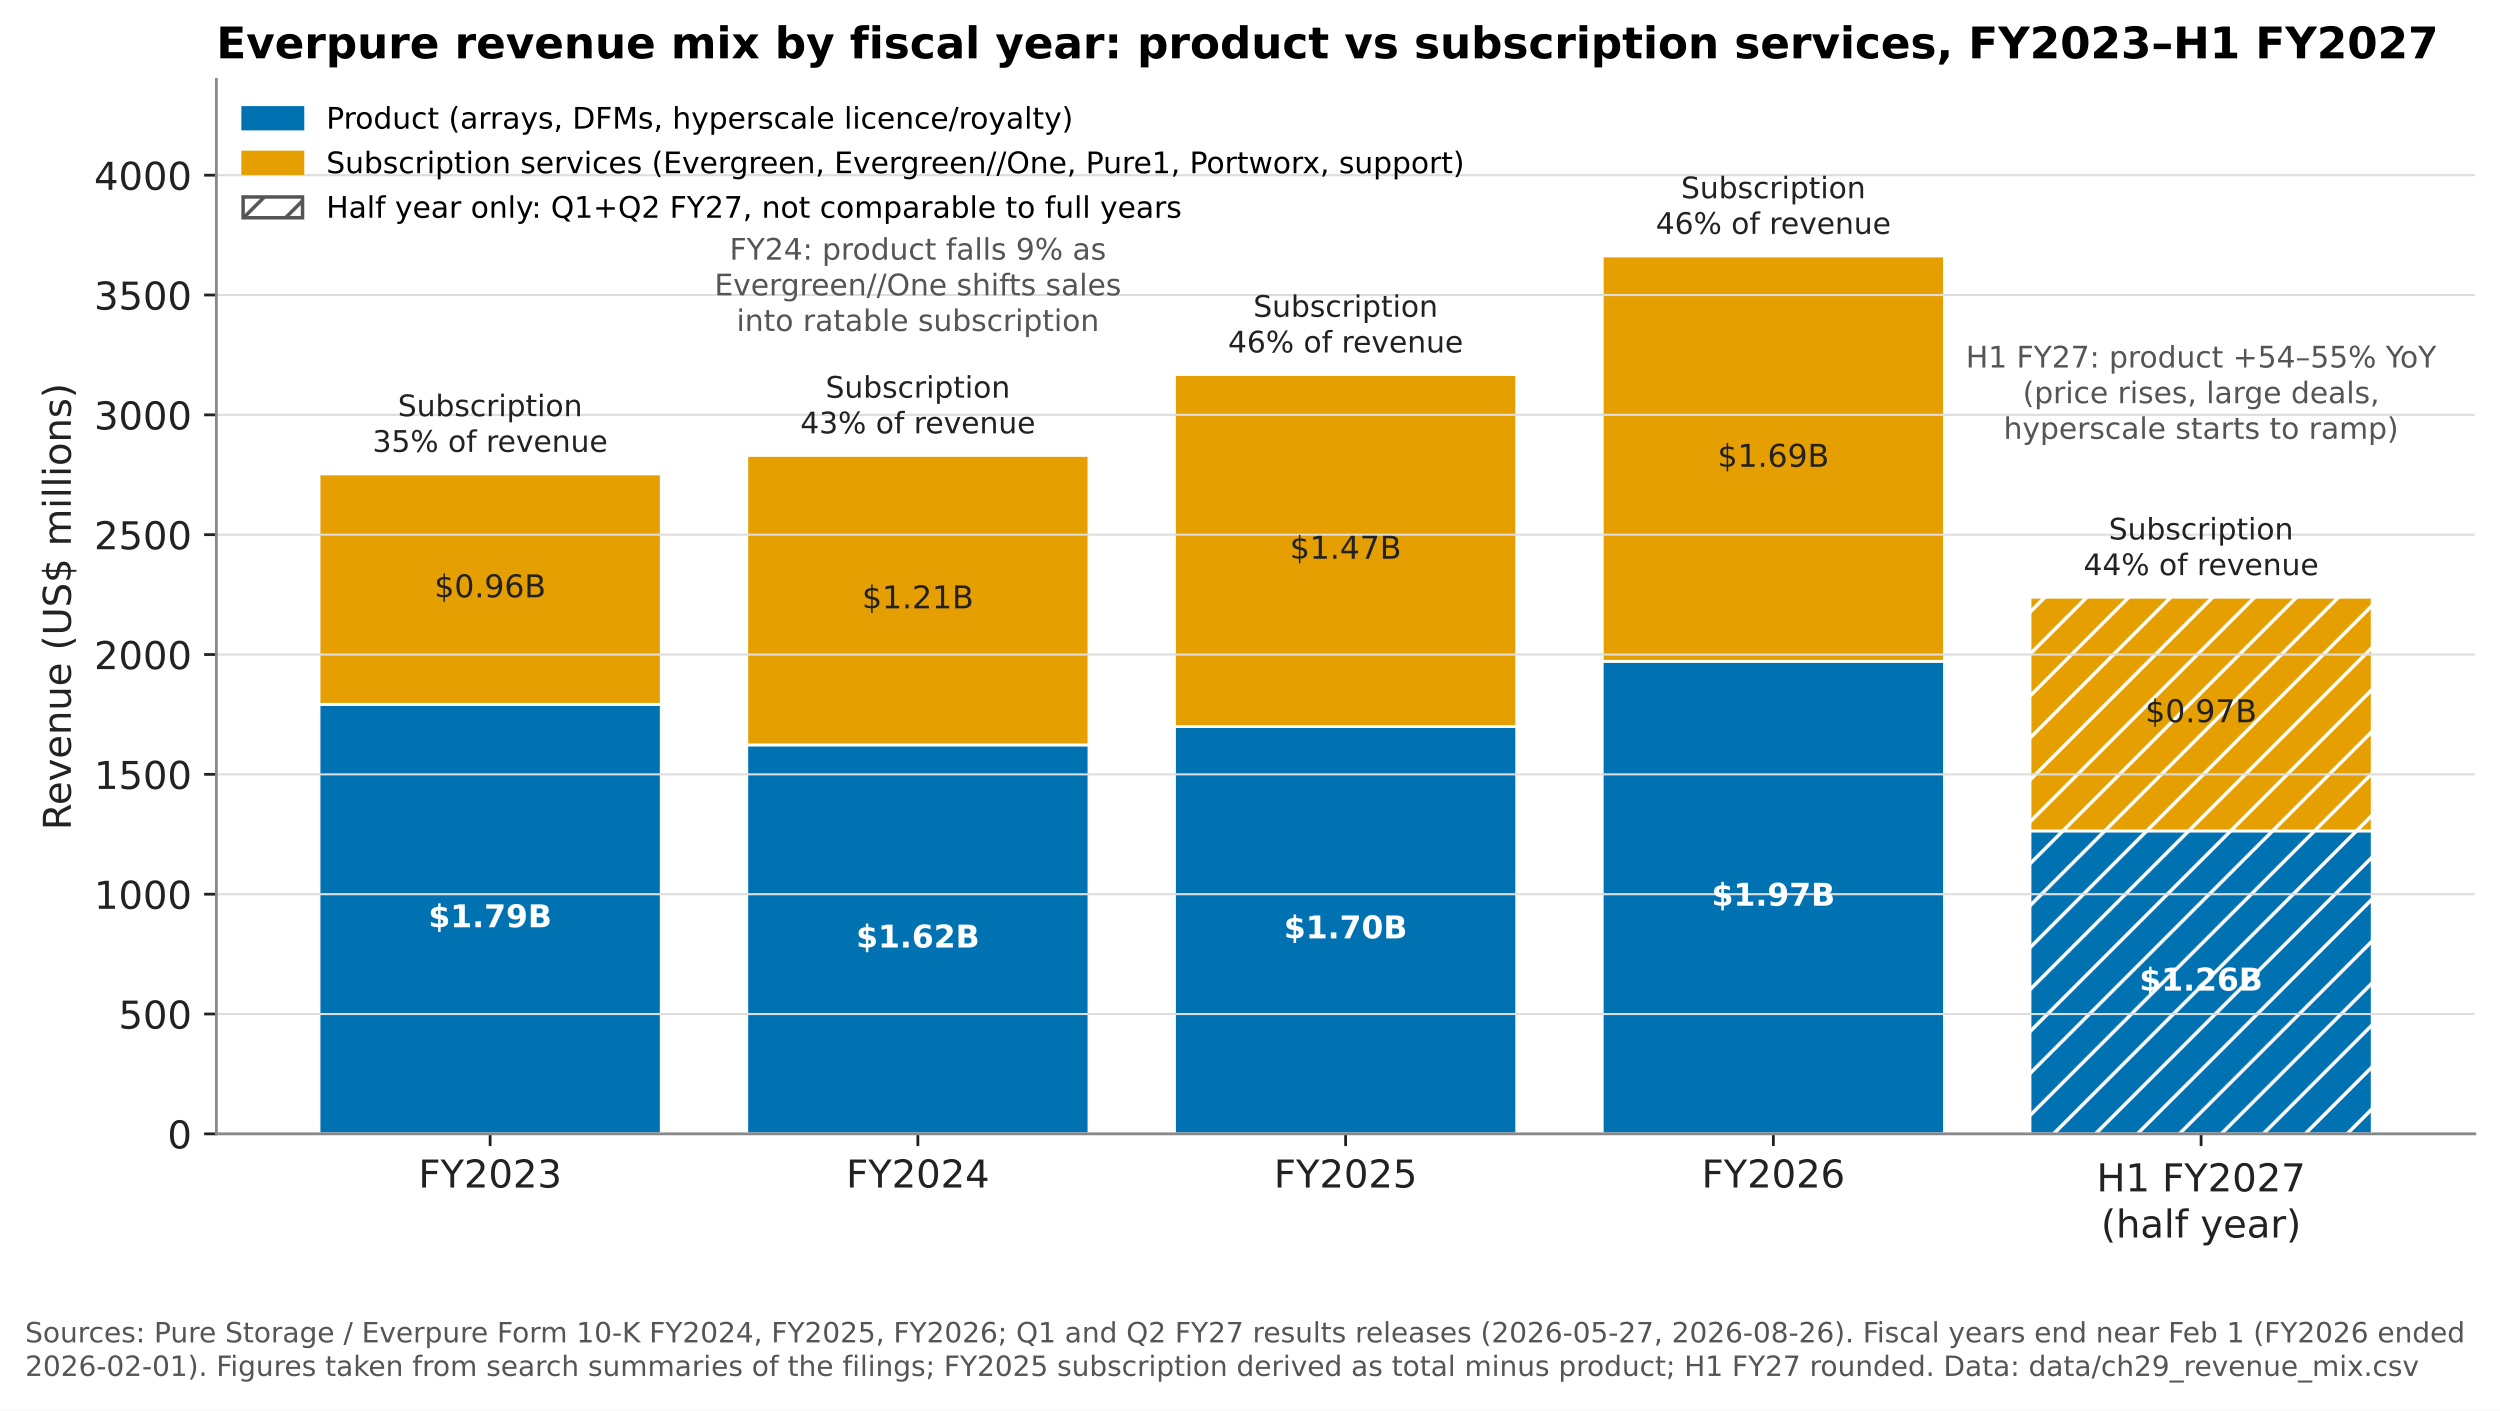
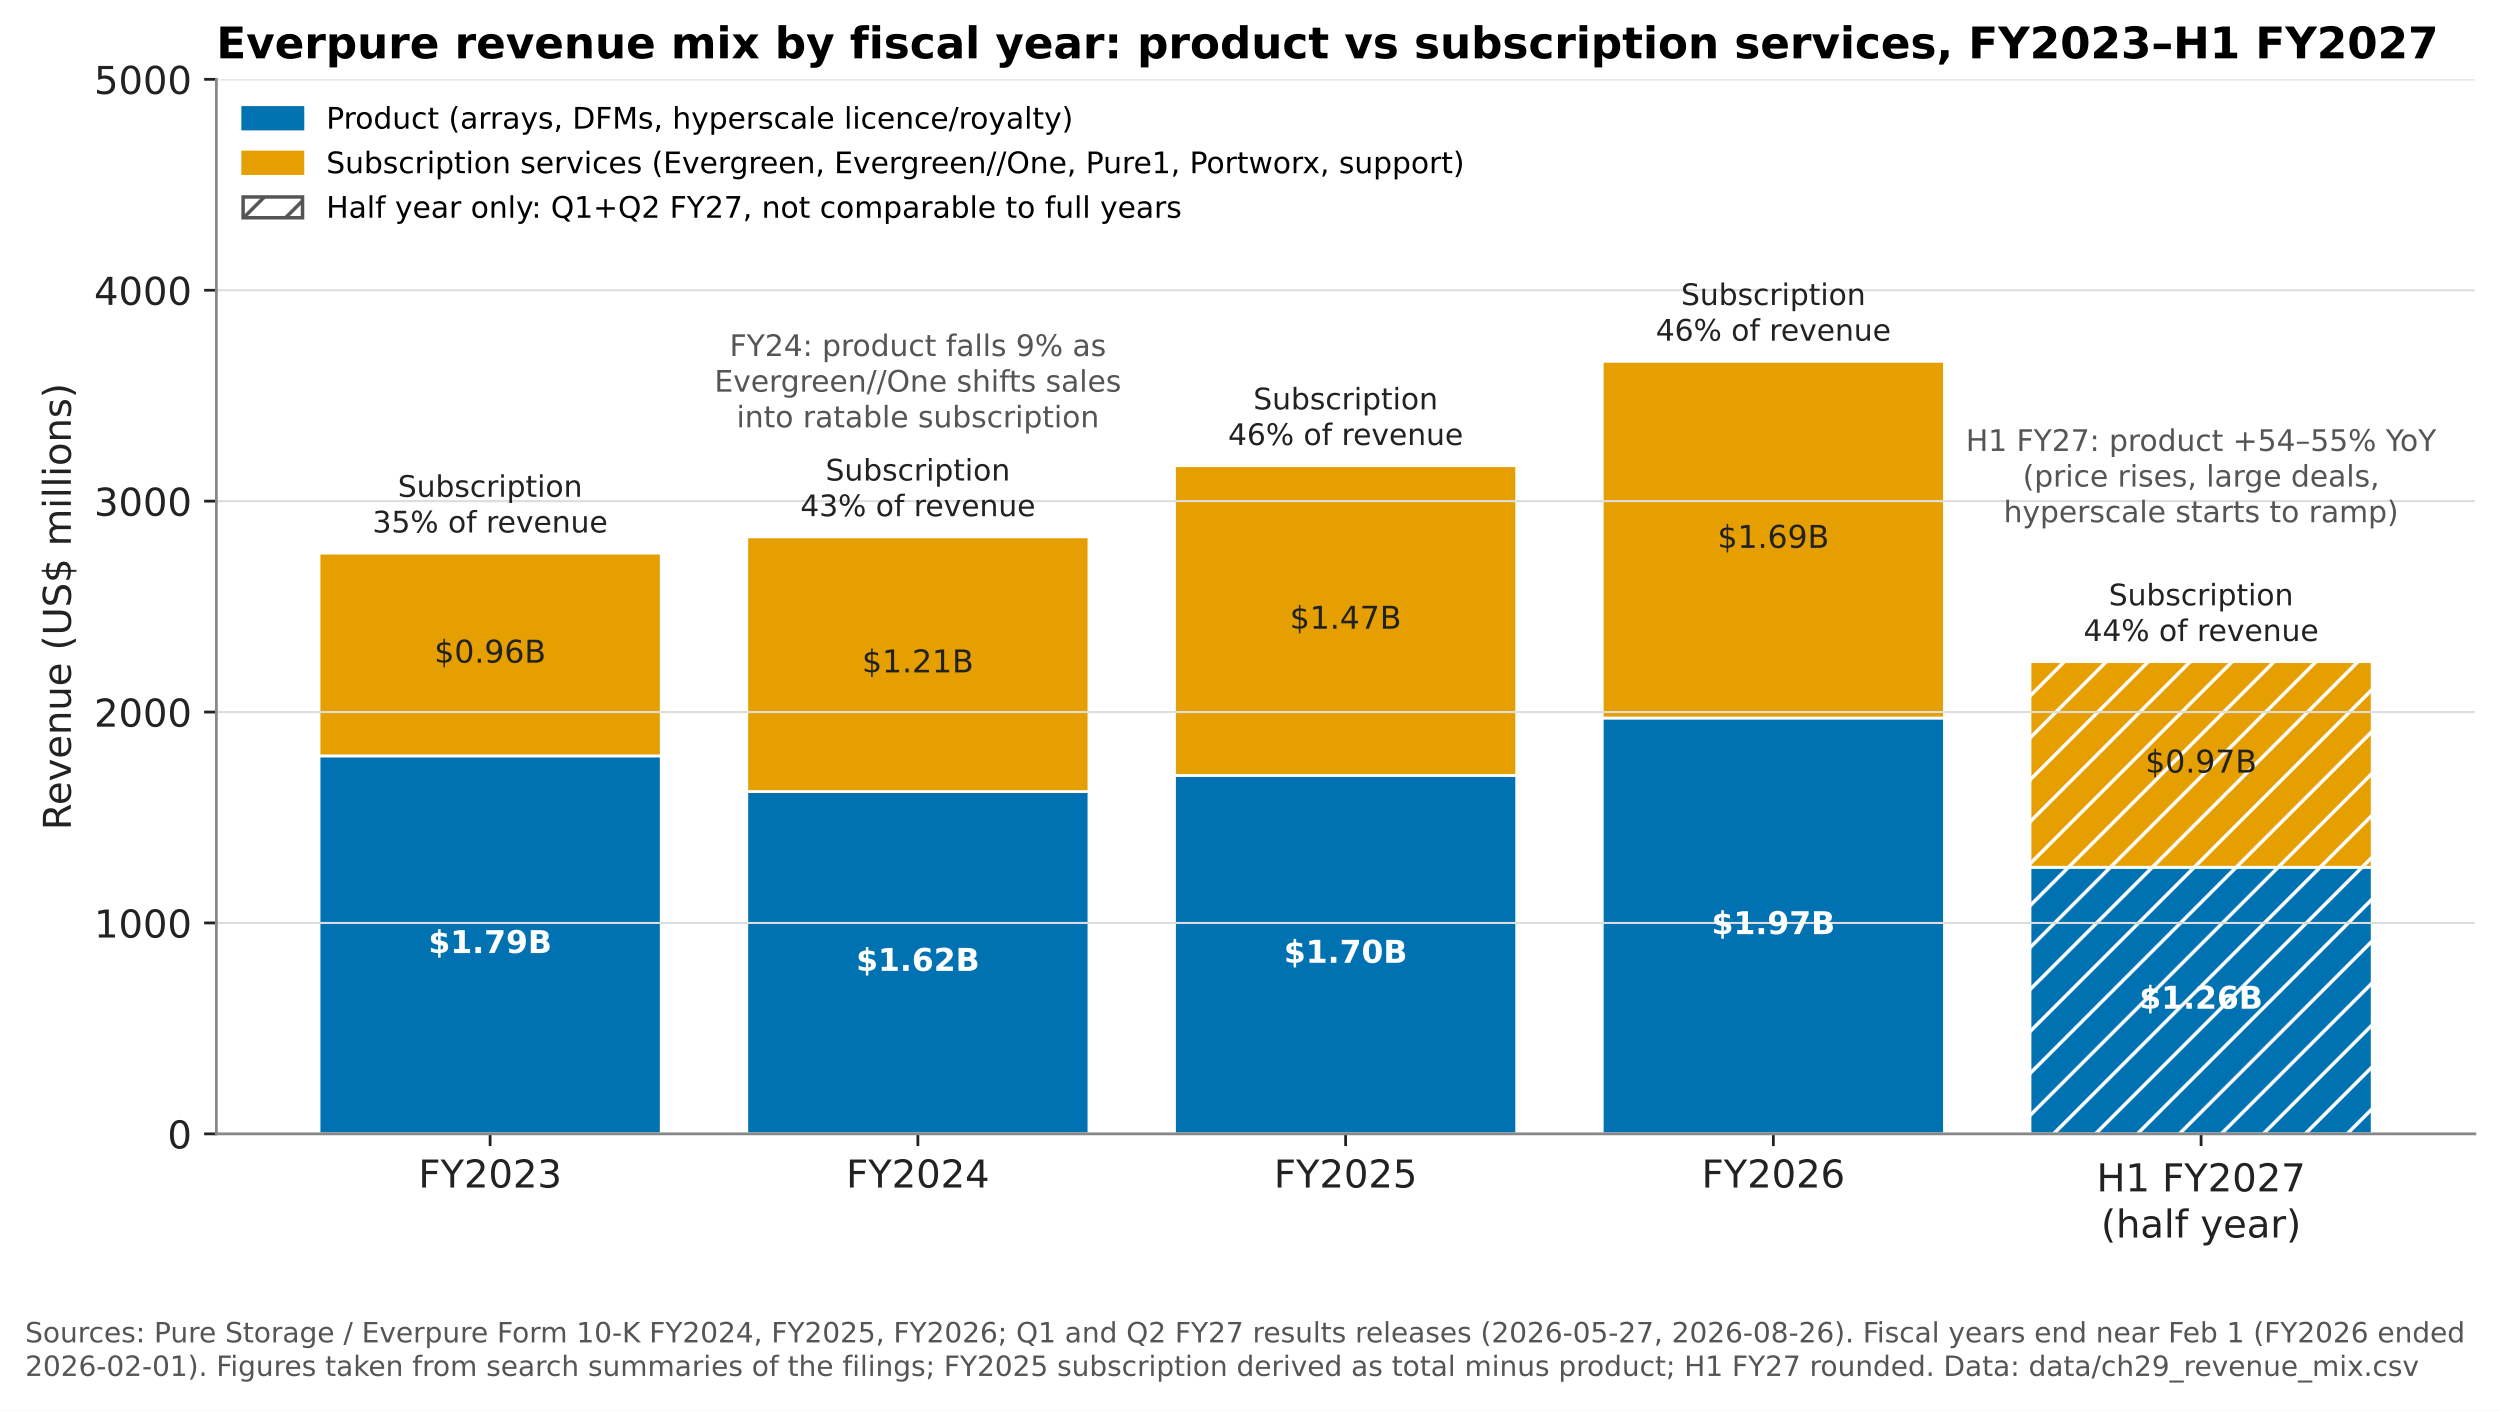
<svg xmlns="http://www.w3.org/2000/svg" xmlns:xlink="http://www.w3.org/1999/xlink" width="715.32pt" height="403.613pt" viewBox="0 0 715.32 403.613" version="1.1">
  <defs>
    <style type="text/css">*{stroke-linejoin: round; stroke-linecap: butt}</style>
  </defs>
  <g id="figure_1">
    <g id="patch_1">
      <path d="M 0 403.613  L 715.32 403.613  L 715.32 0  L 0 0  z " style="fill: #ffffff" />
    </g>
    <g id="axes_1">
      <g id="patch_2">
        <path d="M 61.911 324.428  L 708.12 324.428  L 708.12 22.698  L 61.911 22.698  z " style="fill: #ffffff" />
      </g>
      <g id="patch_3">
-         <path d="M 91.284 324.428  L 189.195 324.428  L 189.195 201.528  L 91.284 201.528  z " clip-path="url(#p9ef9144d2a)" style="fill: #0072b2; stroke: #ffffff; stroke-width: 0.8; stroke-linejoin: miter" />
+         <path d="M 91.284 324.428  L 189.195 324.428  L 189.195 216.276  L 91.284 216.276  z " clip-path="url(#p3720a988ca)" style="fill: #0072b2; stroke: #ffffff; stroke-width: 0.8; stroke-linejoin: miter" />
      </g>
      <g id="patch_4">
-         <path d="M 91.284 201.528  L 189.195 201.528  L 189.195 135.607  L 91.284 135.607  z " clip-path="url(#p9ef9144d2a)" style="fill: #e69f00; stroke: #ffffff; stroke-width: 0.8; stroke-linejoin: miter" />
+         <path d="M 91.284 216.276  L 189.195 216.276  L 189.195 158.265  L 91.284 158.265  z " clip-path="url(#p3720a988ca)" style="fill: #e69f00; stroke: #ffffff; stroke-width: 0.8; stroke-linejoin: miter" />
      </g>
      <g id="patch_5">
-         <path d="M 213.672 324.428  L 311.583 324.428  L 311.583 213.138  L 213.672 213.138  z " clip-path="url(#p9ef9144d2a)" style="fill: #0072b2; stroke: #ffffff; stroke-width: 0.8; stroke-linejoin: miter" />
+         <path d="M 213.672 324.428  L 311.583 324.428  L 311.583 226.493  L 213.672 226.493  z " clip-path="url(#p3720a988ca)" style="fill: #0072b2; stroke: #ffffff; stroke-width: 0.8; stroke-linejoin: miter" />
      </g>
      <g id="patch_6">
-         <path d="M 213.672 213.138  L 311.583 213.138  L 311.583 130.313  L 213.672 130.313  z " clip-path="url(#p9ef9144d2a)" style="fill: #e69f00; stroke: #ffffff; stroke-width: 0.8; stroke-linejoin: miter" />
+         <path d="M 213.672 226.493  L 311.583 226.493  L 311.583 153.607  L 213.672 153.607  z " clip-path="url(#p3720a988ca)" style="fill: #e69f00; stroke: #ffffff; stroke-width: 0.8; stroke-linejoin: miter" />
      </g>
      <g id="patch_7">
-         <path d="M 336.06 324.428  L 433.971 324.428  L 433.971 207.885  L 336.06 207.885  z " clip-path="url(#p9ef9144d2a)" style="fill: #0072b2; stroke: #ffffff; stroke-width: 0.8; stroke-linejoin: miter" />
+         <path d="M 336.06 324.428  L 433.971 324.428  L 433.971 221.87  L 336.06 221.87  z " clip-path="url(#p3720a988ca)" style="fill: #0072b2; stroke: #ffffff; stroke-width: 0.8; stroke-linejoin: miter" />
      </g>
      <g id="patch_8">
-         <path d="M 336.06 207.885  L 433.971 207.885  L 433.971 107.169  L 336.06 107.169  z " clip-path="url(#p9ef9144d2a)" style="fill: #e69f00; stroke: #ffffff; stroke-width: 0.8; stroke-linejoin: miter" />
+         <path d="M 336.06 221.87  L 433.971 221.87  L 433.971 133.24  L 336.06 133.24  z " clip-path="url(#p3720a988ca)" style="fill: #e69f00; stroke: #ffffff; stroke-width: 0.8; stroke-linejoin: miter" />
      </g>
      <g id="patch_9">
-         <path d="M 458.448 324.428  L 556.359 324.428  L 556.359 189.219  L 458.448 189.219  z " clip-path="url(#p9ef9144d2a)" style="fill: #0072b2; stroke: #ffffff; stroke-width: 0.8; stroke-linejoin: miter" />
+         <path d="M 458.448 324.428  L 556.359 324.428  L 556.359 205.444  L 458.448 205.444  z " clip-path="url(#p3720a988ca)" style="fill: #0072b2; stroke: #ffffff; stroke-width: 0.8; stroke-linejoin: miter" />
      </g>
      <g id="patch_10">
-         <path d="M 458.448 189.219  L 556.359 189.219  L 556.359 73.245  L 458.448 73.245  z " clip-path="url(#p9ef9144d2a)" style="fill: #e69f00; stroke: #ffffff; stroke-width: 0.8; stroke-linejoin: miter" />
+         <path d="M 458.448 205.444  L 556.359 205.444  L 556.359 103.387  L 458.448 103.387  z " clip-path="url(#p3720a988ca)" style="fill: #e69f00; stroke: #ffffff; stroke-width: 0.8; stroke-linejoin: miter" />
      </g>
      <g id="patch_11">
-         <path d="M 580.836 324.428  L 678.747 324.428  L 678.747 237.749  L 580.836 237.749  z " clip-path="url(#p9ef9144d2a)" style="fill: url(#h63614dca7b); stroke: #ffffff; stroke-width: 0.8; stroke-linejoin: miter" />
+         <path d="M 580.836 324.428  L 678.747 324.428  L 678.747 248.151  L 580.836 248.151  z " clip-path="url(#p3720a988ca)" style="fill: url(#hd218ef1675); stroke: #ffffff; stroke-width: 0.8; stroke-linejoin: miter" />
      </g>
      <g id="patch_12">
-         <path d="M 580.836 237.749  L 678.747 237.749  L 678.747 170.889  L 580.836 170.889  z " clip-path="url(#p9ef9144d2a)" style="fill: url(#he35d1c8311); stroke: #ffffff; stroke-width: 0.8; stroke-linejoin: miter" />
+         <path d="M 580.836 248.151  L 678.747 248.151  L 678.747 189.313  L 580.836 189.313  z " clip-path="url(#p3720a988ca)" style="fill: url(#hafd439b734); stroke: #ffffff; stroke-width: 0.8; stroke-linejoin: miter" />
      </g>
      <g id="matplotlib.axis_1">
        <g id="xtick_1">
          <g id="line2d_1">
            <defs>
-               <path id="m824f762ca3" d="M 0 0  L 0 3.5  " style="stroke: #222222; stroke-width: 0.8" />
+               <path id="mb0eb7cf5a5" d="M 0 0  L 0 3.5  " style="stroke: #222222; stroke-width: 0.8" />
            </defs>
            <g>
-               <use xlink:href="#m824f762ca3" x="140.24" y="324.428" style="fill: #222222; stroke: #222222; stroke-width: 0.8" />
+               <use xlink:href="#mb0eb7cf5a5" x="140.24" y="324.428" style="fill: #222222; stroke: #222222; stroke-width: 0.8" />
            </g>
          </g>
          <g id="text_1">
            <text style="font-size: 11px; font-family: 'DejaVu Sans'; text-anchor: middle; fill: #222222" x="140.24" y="339.786" transform="rotate(-0 140.2396 339.7856)">FY2023</text>
          </g>
        </g>
        <g id="xtick_2">
          <g id="line2d_2">
            <g>
-               <use xlink:href="#m824f762ca3" x="262.628" y="324.428" style="fill: #222222; stroke: #222222; stroke-width: 0.8" />
+               <use xlink:href="#mb0eb7cf5a5" x="262.628" y="324.428" style="fill: #222222; stroke: #222222; stroke-width: 0.8" />
            </g>
          </g>
          <g id="text_2">
            <text style="font-size: 11px; font-family: 'DejaVu Sans'; text-anchor: middle; fill: #222222" x="262.628" y="339.786" transform="rotate(-0 262.6276 339.7856)">FY2024</text>
          </g>
        </g>
        <g id="xtick_3">
          <g id="line2d_3">
            <g>
-               <use xlink:href="#m824f762ca3" x="385.016" y="324.428" style="fill: #222222; stroke: #222222; stroke-width: 0.8" />
+               <use xlink:href="#mb0eb7cf5a5" x="385.016" y="324.428" style="fill: #222222; stroke: #222222; stroke-width: 0.8" />
            </g>
          </g>
          <g id="text_3">
            <text style="font-size: 11px; font-family: 'DejaVu Sans'; text-anchor: middle; fill: #222222" x="385.016" y="339.786" transform="rotate(-0 385.0156 339.7856)">FY2025</text>
          </g>
        </g>
        <g id="xtick_4">
          <g id="line2d_4">
            <g>
-               <use xlink:href="#m824f762ca3" x="507.404" y="324.428" style="fill: #222222; stroke: #222222; stroke-width: 0.8" />
+               <use xlink:href="#mb0eb7cf5a5" x="507.404" y="324.428" style="fill: #222222; stroke: #222222; stroke-width: 0.8" />
            </g>
          </g>
          <g id="text_4">
            <text style="font-size: 11px; font-family: 'DejaVu Sans'; text-anchor: middle; fill: #222222" x="507.404" y="339.786" transform="rotate(-0 507.4036 339.7856)">FY2026</text>
          </g>
        </g>
        <g id="xtick_5">
          <g id="line2d_5">
            <g>
-               <use xlink:href="#m824f762ca3" x="629.792" y="324.428" style="fill: #222222; stroke: #222222; stroke-width: 0.8" />
+               <use xlink:href="#mb0eb7cf5a5" x="629.792" y="324.428" style="fill: #222222; stroke: #222222; stroke-width: 0.8" />
            </g>
          </g>
          <g id="text_5">
            <text style="font-size: 11px; font-family: 'DejaVu Sans'; fill: #222222" transform="translate(599.888 340.8867)">H1 FY2027</text>
            <text style="font-size: 11px; font-family: 'DejaVu Sans'; fill: #222222" transform="translate(601.1607 354.0897)">(half year)</text>
          </g>
        </g>
      </g>
      <g id="matplotlib.axis_2">
        <g id="ytick_1">
          <g id="line2d_6">
-             <path d="M 61.911 324.428  L 708.12 324.428  " clip-path="url(#p9ef9144d2a)" style="fill: none; stroke: #dddddd; stroke-width: 0.6; stroke-linecap: square" />
+             <path d="M 61.911 324.428  L 708.12 324.428  " clip-path="url(#p3720a988ca)" style="fill: none; stroke: #dddddd; stroke-width: 0.6; stroke-linecap: square" />
          </g>
          <g id="line2d_7">
            <defs>
-               <path id="m747f1556a0" d="M 0 0  L -3.5 0  " style="stroke: #222222; stroke-width: 0.8" />
+               <path id="mb504b1a6f6" d="M 0 0  L -3.5 0  " style="stroke: #222222; stroke-width: 0.8" />
            </defs>
            <g>
-               <use xlink:href="#m747f1556a0" x="61.911" y="324.428" style="fill: #222222; stroke: #222222; stroke-width: 0.8" />
+               <use xlink:href="#mb504b1a6f6" x="61.911" y="324.428" style="fill: #222222; stroke: #222222; stroke-width: 0.8" />
            </g>
          </g>
          <g id="text_6">
            <text style="font-size: 11px; font-family: 'DejaVu Sans'; text-anchor: end; fill: #222222" x="54.911" y="328.607" transform="rotate(-0 54.91121 328.6069)">0</text>
          </g>
        </g>
        <g id="ytick_2">
          <g id="line2d_8">
-             <path d="M 61.911 290.141  L 708.12 290.141  " clip-path="url(#p9ef9144d2a)" style="fill: none; stroke: #dddddd; stroke-width: 0.6; stroke-linecap: square" />
+             <path d="M 61.911 264.082  L 708.12 264.082  " clip-path="url(#p3720a988ca)" style="fill: none; stroke: #dddddd; stroke-width: 0.6; stroke-linecap: square" />
          </g>
          <g id="line2d_9">
            <g>
-               <use xlink:href="#m747f1556a0" x="61.911" y="290.141" style="fill: #222222; stroke: #222222; stroke-width: 0.8" />
+               <use xlink:href="#mb504b1a6f6" x="61.911" y="264.082" style="fill: #222222; stroke: #222222; stroke-width: 0.8" />
            </g>
          </g>
          <g id="text_7">
-             <text style="font-size: 11px; font-family: 'DejaVu Sans'; text-anchor: end; fill: #222222" x="54.911" y="294.319" transform="rotate(-0 54.91121 294.3194)">500</text>
+             <text style="font-size: 11px; font-family: 'DejaVu Sans'; text-anchor: end; fill: #222222" x="54.911" y="268.261" transform="rotate(-0 54.91121 268.2609)">1000</text>
          </g>
        </g>
        <g id="ytick_3">
          <g id="line2d_10">
-             <path d="M 61.911 255.853  L 708.12 255.853  " clip-path="url(#p9ef9144d2a)" style="fill: none; stroke: #dddddd; stroke-width: 0.6; stroke-linecap: square" />
+             <path d="M 61.911 203.736  L 708.12 203.736  " clip-path="url(#p3720a988ca)" style="fill: none; stroke: #dddddd; stroke-width: 0.6; stroke-linecap: square" />
          </g>
          <g id="line2d_11">
            <g>
-               <use xlink:href="#m747f1556a0" x="61.911" y="255.853" style="fill: #222222; stroke: #222222; stroke-width: 0.8" />
+               <use xlink:href="#mb504b1a6f6" x="61.911" y="203.736" style="fill: #222222; stroke: #222222; stroke-width: 0.8" />
            </g>
          </g>
          <g id="text_8">
-             <text style="font-size: 11px; font-family: 'DejaVu Sans'; text-anchor: end; fill: #222222" x="54.911" y="260.032" transform="rotate(-0 54.91121 260.0319)">1000</text>
+             <text style="font-size: 11px; font-family: 'DejaVu Sans'; text-anchor: end; fill: #222222" x="54.911" y="207.915" transform="rotate(-0 54.91121 207.9148)">2000</text>
          </g>
        </g>
        <g id="ytick_4">
          <g id="line2d_12">
-             <path d="M 61.911 221.566  L 708.12 221.566  " clip-path="url(#p9ef9144d2a)" style="fill: none; stroke: #dddddd; stroke-width: 0.6; stroke-linecap: square" />
+             <path d="M 61.911 143.39  L 708.12 143.39  " clip-path="url(#p3720a988ca)" style="fill: none; stroke: #dddddd; stroke-width: 0.6; stroke-linecap: square" />
          </g>
          <g id="line2d_13">
            <g>
-               <use xlink:href="#m747f1556a0" x="61.911" y="221.566" style="fill: #222222; stroke: #222222; stroke-width: 0.8" />
+               <use xlink:href="#mb504b1a6f6" x="61.911" y="143.39" style="fill: #222222; stroke: #222222; stroke-width: 0.8" />
            </g>
          </g>
          <g id="text_9">
-             <text style="font-size: 11px; font-family: 'DejaVu Sans'; text-anchor: end; fill: #222222" x="54.911" y="225.744" transform="rotate(-0 54.91121 225.7444)">1500</text>
+             <text style="font-size: 11px; font-family: 'DejaVu Sans'; text-anchor: end; fill: #222222" x="54.911" y="147.569" transform="rotate(-0 54.91121 147.5688)">3000</text>
          </g>
        </g>
        <g id="ytick_5">
          <g id="line2d_14">
-             <path d="M 61.911 187.278  L 708.12 187.278  " clip-path="url(#p9ef9144d2a)" style="fill: none; stroke: #dddddd; stroke-width: 0.6; stroke-linecap: square" />
+             <path d="M 61.911 83.044  L 708.12 83.044  " clip-path="url(#p3720a988ca)" style="fill: none; stroke: #dddddd; stroke-width: 0.6; stroke-linecap: square" />
          </g>
          <g id="line2d_15">
            <g>
-               <use xlink:href="#m747f1556a0" x="61.911" y="187.278" style="fill: #222222; stroke: #222222; stroke-width: 0.8" />
+               <use xlink:href="#mb504b1a6f6" x="61.911" y="83.044" style="fill: #222222; stroke: #222222; stroke-width: 0.8" />
            </g>
          </g>
          <g id="text_10">
-             <text style="font-size: 11px; font-family: 'DejaVu Sans'; text-anchor: end; fill: #222222" x="54.911" y="191.457" transform="rotate(-0 54.91121 191.4568)">2000</text>
+             <text style="font-size: 11px; font-family: 'DejaVu Sans'; text-anchor: end; fill: #222222" x="54.911" y="87.223" transform="rotate(-0 54.91121 87.22279)">4000</text>
          </g>
        </g>
        <g id="ytick_6">
          <g id="line2d_16">
-             <path d="M 61.911 152.991  L 708.12 152.991  " clip-path="url(#p9ef9144d2a)" style="fill: none; stroke: #dddddd; stroke-width: 0.6; stroke-linecap: square" />
+             <path d="M 61.911 22.698  L 708.12 22.698  " clip-path="url(#p3720a988ca)" style="fill: none; stroke: #dddddd; stroke-width: 0.6; stroke-linecap: square" />
          </g>
          <g id="line2d_17">
            <g>
-               <use xlink:href="#m747f1556a0" x="61.911" y="152.991" style="fill: #222222; stroke: #222222; stroke-width: 0.8" />
+               <use xlink:href="#mb504b1a6f6" x="61.911" y="22.698" style="fill: #222222; stroke: #222222; stroke-width: 0.8" />
            </g>
          </g>
          <g id="text_11">
-             <text style="font-size: 11px; font-family: 'DejaVu Sans'; text-anchor: end; fill: #222222" x="54.911" y="157.169" transform="rotate(-0 54.91121 157.1693)">2500</text>
-           </g>
-         </g>
-         <g id="ytick_7">
-           <g id="line2d_18">
-             <path d="M 61.911 118.703  L 708.12 118.703  " clip-path="url(#p9ef9144d2a)" style="fill: none; stroke: #dddddd; stroke-width: 0.6; stroke-linecap: square" />
-           </g>
-           <g id="line2d_19">
-             <g>
-               <use xlink:href="#m747f1556a0" x="61.911" y="118.703" style="fill: #222222; stroke: #222222; stroke-width: 0.8" />
-             </g>
-           </g>
-           <g id="text_12">
-             <text style="font-size: 11px; font-family: 'DejaVu Sans'; text-anchor: end; fill: #222222" x="54.911" y="122.882" transform="rotate(-0 54.91121 122.8818)">3000</text>
-           </g>
-         </g>
-         <g id="ytick_8">
-           <g id="line2d_20">
-             <path d="M 61.911 84.416  L 708.12 84.416  " clip-path="url(#p9ef9144d2a)" style="fill: none; stroke: #dddddd; stroke-width: 0.6; stroke-linecap: square" />
-           </g>
-           <g id="line2d_21">
-             <g>
-               <use xlink:href="#m747f1556a0" x="61.911" y="84.416" style="fill: #222222; stroke: #222222; stroke-width: 0.8" />
-             </g>
-           </g>
-           <g id="text_13">
-             <text style="font-size: 11px; font-family: 'DejaVu Sans'; text-anchor: end; fill: #222222" x="54.911" y="88.594" transform="rotate(-0 54.91121 88.59429)">3500</text>
-           </g>
-         </g>
-         <g id="ytick_9">
-           <g id="line2d_22">
-             <path d="M 61.911 50.128  L 708.12 50.128  " clip-path="url(#p9ef9144d2a)" style="fill: none; stroke: #dddddd; stroke-width: 0.6; stroke-linecap: square" />
-           </g>
-           <g id="line2d_23">
-             <g>
-               <use xlink:href="#m747f1556a0" x="61.911" y="50.128" style="fill: #222222; stroke: #222222; stroke-width: 0.8" />
-             </g>
-           </g>
-           <g id="text_14">
-             <text style="font-size: 11px; font-family: 'DejaVu Sans'; text-anchor: end; fill: #222222" x="54.911" y="54.307" transform="rotate(-0 54.91121 54.30677)">4000</text>
-           </g>
-         </g>
-         <g id="text_15">
+             <text style="font-size: 11px; font-family: 'DejaVu Sans'; text-anchor: end; fill: #222222" x="54.911" y="26.877" transform="rotate(-0 54.91121 26.87676)">5000</text>
+           </g>
+         </g>
+         <g id="text_12">
          <text style="font-size: 11px; font-family: 'DejaVu Sans'; text-anchor: middle; fill: #222222" x="20.274" y="173.563" transform="rotate(-90 20.27364 173.5631)">Revenue (US$ millions)</text>
        </g>
      </g>
      <g id="patch_13">
        <path d="M 61.911 324.428  L 61.911 22.698  " style="fill: none; stroke: #888888; stroke-width: 0.8; stroke-linejoin: miter; stroke-linecap: square" />
      </g>
      <g id="patch_14">
        <path d="M 61.911 324.428  L 708.12 324.428  " style="fill: none; stroke: #888888; stroke-width: 0.8; stroke-linejoin: miter; stroke-linecap: square" />
      </g>
+       <g id="text_13">
+         <text style="font-weight: 700; font-size: 9px; font-family: 'DejaVu Sans'; text-anchor: middle; fill: #ffffff" x="140.24" y="272.69" transform="rotate(-0 140.2396 272.6904)">$1.79B</text>
+       </g>
+       <g id="text_14">
+         <text style="font-size: 9px; font-family: 'DejaVu Sans'; text-anchor: middle; fill: #222222" x="140.24" y="189.609" transform="rotate(-0 140.2396 189.609)">$0.96B</text>
+       </g>
+       <g id="text_15">
+         <text style="font-size: 8.5px; font-family: 'DejaVu Sans'; fill: #222222" transform="translate(113.8324 142.153)">Subscription</text>
+         <text style="font-size: 8.5px; font-family: 'DejaVu Sans'; fill: #222222" transform="translate(106.5942 152.3553)">35% of revenue</text>
+       </g>
      <g id="text_16">
-         <text style="font-weight: 700; font-size: 9px; font-family: 'DejaVu Sans'; text-anchor: middle; fill: #ffffff" x="140.24" y="265.316" transform="rotate(-0 140.2396 265.3163)">$1.79B</text>
+         <text style="font-weight: 700; font-size: 9px; font-family: 'DejaVu Sans'; text-anchor: middle; fill: #ffffff" x="262.628" y="277.799" transform="rotate(-0 262.6276 277.7986)">$1.62B</text>
      </g>
      <g id="text_17">
-         <text style="font-size: 9px; font-family: 'DejaVu Sans'; text-anchor: middle; fill: #222222" x="140.24" y="170.906" transform="rotate(-0 140.2396 170.9057)">$0.96B</text>
+         <text style="font-size: 9px; font-family: 'DejaVu Sans'; text-anchor: middle; fill: #222222" x="262.628" y="192.388" transform="rotate(-0 262.6276 192.3879)">$1.21B</text>
      </g>
      <g id="text_18">
-         <text style="font-size: 8.5px; font-family: 'DejaVu Sans'; fill: #222222" transform="translate(113.8324 119.0829)">Subscription</text>
-         <text style="font-size: 8.5px; font-family: 'DejaVu Sans'; fill: #222222" transform="translate(106.5942 129.2853)">35% of revenue</text>
+         <text style="font-size: 8.5px; font-family: 'DejaVu Sans'; fill: #222222" transform="translate(236.2205 137.4942)">Subscription</text>
+         <text style="font-size: 8.5px; font-family: 'DejaVu Sans'; fill: #222222" transform="translate(228.9822 147.6966)">43% of revenue</text>
      </g>
      <g id="text_19">
-         <text style="font-weight: 700; font-size: 9px; font-family: 'DejaVu Sans'; text-anchor: middle; fill: #ffffff" x="262.628" y="271.121" transform="rotate(-0 262.6276 271.1212)">$1.62B</text>
+         <text style="font-weight: 700; font-size: 9px; font-family: 'DejaVu Sans'; text-anchor: middle; fill: #ffffff" x="385.016" y="275.487" transform="rotate(-0 385.0156 275.4874)">$1.70B</text>
      </g>
      <g id="text_20">
-         <text style="font-size: 9px; font-family: 'DejaVu Sans'; text-anchor: middle; fill: #222222" x="262.628" y="174.064" transform="rotate(-0 262.6276 174.0636)">$1.21B</text>
+         <text style="font-size: 9px; font-family: 'DejaVu Sans'; text-anchor: middle; fill: #222222" x="385.016" y="179.893" transform="rotate(-0 385.0156 179.8933)">$1.47B</text>
      </g>
      <g id="text_21">
-         <text style="font-size: 8.5px; font-family: 'DejaVu Sans'; fill: #222222" transform="translate(236.2205 113.7889)">Subscription</text>
-         <text style="font-size: 8.5px; font-family: 'DejaVu Sans'; fill: #222222" transform="translate(228.9822 123.9913)">43% of revenue</text>
+         <text style="font-size: 8.5px; font-family: 'DejaVu Sans'; fill: #222222" transform="translate(358.6085 117.1275)">Subscription</text>
+         <text style="font-size: 8.5px; font-family: 'DejaVu Sans'; fill: #222222" transform="translate(351.3702 127.3298)">46% of revenue</text>
      </g>
      <g id="text_22">
-         <text style="font-weight: 700; font-size: 9px; font-family: 'DejaVu Sans'; text-anchor: middle; fill: #ffffff" x="385.016" y="268.495" transform="rotate(-0 385.0156 268.4948)">$1.70B</text>
+         <text style="font-weight: 700; font-size: 9px; font-family: 'DejaVu Sans'; text-anchor: middle; fill: #ffffff" x="507.404" y="267.274" transform="rotate(-0 507.4036 267.2743)">$1.97B</text>
      </g>
      <g id="text_23">
-         <text style="font-size: 9px; font-family: 'DejaVu Sans'; text-anchor: middle; fill: #222222" x="385.016" y="159.865" transform="rotate(-0 385.0156 159.8651)">$1.47B</text>
+         <text style="font-size: 9px; font-family: 'DejaVu Sans'; text-anchor: middle; fill: #222222" x="507.404" y="156.754" transform="rotate(-0 507.4036 156.7536)">$1.69B</text>
      </g>
      <g id="text_24">
-         <text style="font-size: 8.5px; font-family: 'DejaVu Sans'; fill: #222222" transform="translate(358.6085 90.64487)">Subscription</text>
-         <text style="font-size: 8.5px; font-family: 'DejaVu Sans'; fill: #222222" transform="translate(351.3702 100.8472)">46% of revenue</text>
+         <text style="font-size: 8.5px; font-family: 'DejaVu Sans'; fill: #222222" transform="translate(480.9965 87.27427)">Subscription</text>
+         <text style="font-size: 8.5px; font-family: 'DejaVu Sans'; fill: #222222" transform="translate(473.7582 97.4766)">46% of revenue</text>
      </g>
      <g id="text_25">
-         <text style="font-weight: 700; font-size: 9px; font-family: 'DejaVu Sans'; text-anchor: middle; fill: #ffffff" x="507.404" y="259.162" transform="rotate(-0 507.4036 259.1617)">$1.97B</text>
+         <text style="font-weight: 700; font-size: 9px; font-family: 'DejaVu Sans'; text-anchor: middle; fill: #ffffff" x="629.792" y="288.628" transform="rotate(-0 629.7917 288.6277)">$1.26B</text>
      </g>
      <g id="text_26">
-         <text style="font-size: 9px; font-family: 'DejaVu Sans'; text-anchor: middle; fill: #222222" x="507.404" y="133.57" transform="rotate(-0 507.4036 133.57)">$1.69B</text>
+         <text style="font-size: 9px; font-family: 'DejaVu Sans'; text-anchor: middle; fill: #222222" x="629.792" y="221.07" transform="rotate(-0 629.7917 221.0704)">$0.97B</text>
      </g>
      <g id="text_27">
-         <text style="font-size: 8.5px; font-family: 'DejaVu Sans'; fill: #222222" transform="translate(480.9965 56.72081)">Subscription</text>
-         <text style="font-size: 8.5px; font-family: 'DejaVu Sans'; fill: #222222" transform="translate(473.7582 66.92313)">46% of revenue</text>
+         <text style="font-size: 8.5px; font-family: 'DejaVu Sans'; fill: #222222" transform="translate(603.3846 173.201)">Subscription</text>
+         <text style="font-size: 8.5px; font-family: 'DejaVu Sans'; fill: #222222" transform="translate(596.1463 183.4033)">44% of revenue</text>
      </g>
      <g id="text_28">
-         <text style="font-weight: 700; font-size: 9px; font-family: 'DejaVu Sans'; text-anchor: middle; fill: #ffffff" x="629.792" y="283.427" transform="rotate(-0 629.7917 283.427)">$1.26B</text>
+         <text style="font-size: 8.5px; font-family: 'DejaVu Sans'; fill: #555555" transform="translate(208.7615 101.8643)">FY24: product falls 9% as</text>
+         <text style="font-size: 8.5px; font-family: 'DejaVu Sans'; fill: #555555" transform="translate(204.4265 112.0667)">Evergreen//One shifts sales</text>
+         <text style="font-size: 8.5px; font-family: 'DejaVu Sans'; fill: #555555" transform="translate(210.7464 122.269)">into ratable subscription</text>
      </g>
      <g id="text_29">
-         <text style="font-size: 9px; font-family: 'DejaVu Sans'; text-anchor: middle; fill: #222222" x="629.792" y="206.657" transform="rotate(-0 629.7917 206.6573)">$0.97B</text>
+         <text style="font-size: 8.5px; font-family: 'DejaVu Sans'; fill: #555555" transform="translate(562.4936 129.0201)">H1 FY27: product +54–55% YoY</text>
+         <text style="font-size: 8.5px; font-family: 'DejaVu Sans'; fill: #555555" transform="translate(578.7478 139.2224)">(price rises, large deals,</text>
+         <text style="font-size: 8.5px; font-family: 'DejaVu Sans'; fill: #555555" transform="translate(573.2932 149.4247)">hyperscale starts to ramp)</text>
      </g>
      <g id="text_30">
-         <text style="font-size: 8.5px; font-family: 'DejaVu Sans'; fill: #222222" transform="translate(603.3846 154.3648)">Subscription</text>
-         <text style="font-size: 8.5px; font-family: 'DejaVu Sans'; fill: #222222" transform="translate(596.1463 164.5671)">44% of revenue</text>
-       </g>
-       <g id="text_31">
-         <text style="font-size: 8.5px; font-family: 'DejaVu Sans'; fill: #555555" transform="translate(208.7615 74.29718)">FY24: product falls 9% as</text>
-         <text style="font-size: 8.5px; font-family: 'DejaVu Sans'; fill: #555555" transform="translate(204.4265 84.49951)">Evergreen//One shifts sales</text>
-         <text style="font-size: 8.5px; font-family: 'DejaVu Sans'; fill: #555555" transform="translate(210.7464 94.70183)">into ratable subscription</text>
-       </g>
-       <g id="text_32">
-         <text style="font-size: 8.5px; font-family: 'DejaVu Sans'; fill: #555555" transform="translate(562.4936 105.1559)">H1 FY27: product +54–55% YoY</text>
-         <text style="font-size: 8.5px; font-family: 'DejaVu Sans'; fill: #555555" transform="translate(578.7478 115.3583)">(price rises, large deals,</text>
-         <text style="font-size: 8.5px; font-family: 'DejaVu Sans'; fill: #555555" transform="translate(573.2932 125.5606)">hyperscale starts to ramp)</text>
-       </g>
-       <g id="text_33">
        <text style="font-weight: 700; font-size: 12.5px; font-family: 'DejaVu Sans'; text-anchor: start" x="61.911" y="16.698" transform="rotate(-0 61.91121 16.69805)">Everpure revenue mix by fiscal year: product vs subscription services, FY2023–H1 FY2027</text>
      </g>
      <g id="legend_1">
        <g id="patch_15">
          <path d="M 69.561 36.807  L 86.561 36.807  L 86.561 30.857  L 69.561 30.857  z " style="fill: #0072b2; stroke: #0072b2; stroke-linejoin: miter" />
        </g>
-         <g id="text_34">
+         <g id="text_31">
          <text style="font-size: 8.5px; font-family: 'DejaVu Sans'; text-anchor: start" x="93.361" y="36.807" transform="rotate(-0 93.36121 36.80672)">Product (arrays, DFMs, hyperscale licence/royalty)</text>
        </g>
        <g id="patch_16">
          <path d="M 69.561 49.557  L 86.561 49.557  L 86.561 43.607  L 69.561 43.607  z " style="fill: #e69f00; stroke: #e69f00; stroke-linejoin: miter" />
        </g>
-         <g id="text_35">
+         <g id="text_32">
          <text style="font-size: 8.5px; font-family: 'DejaVu Sans'; text-anchor: start" x="93.361" y="49.557" transform="rotate(-0 93.36121 49.55738)">Subscription services (Evergreen, Evergreen//One, Pure1, Portworx, support)</text>
        </g>
        <g id="patch_17">
-           <path d="M 69.561 62.308  L 86.561 62.308  L 86.561 56.358  L 69.561 56.358  z " style="fill: url(#h86aefa1d5f); stroke: #555555; stroke-linejoin: miter" />
-         </g>
-         <g id="text_36">
+           <path d="M 69.561 62.308  L 86.561 62.308  L 86.561 56.358  L 69.561 56.358  z " style="fill: url(#h6c547835b6); stroke: #555555; stroke-linejoin: miter" />
+         </g>
+         <g id="text_33">
          <text style="font-size: 8.5px; font-family: 'DejaVu Sans'; text-anchor: start" x="93.361" y="62.308" transform="rotate(-0 93.36121 62.30805)">Half year only: Q1+Q2 FY27, not comparable to full years</text>
        </g>
      </g>
    </g>
-     <g id="text_37">
+     <g id="text_34">
      <text style="font-size: 8px; font-family: 'DejaVu Sans'; fill: #555555" transform="translate(7.2 384.0885)">Sources: Pure Storage / Everpure Form 10-K FY2024, FY2025, FY2026; Q1 and Q2 FY27 results releases (2026-05-27, 2026-08-26). Fiscal years end near Feb 1 (FY2026 ended</text>
      <text style="font-size: 8px; font-family: 'DejaVu Sans'; fill: #555555" transform="translate(7.2 393.6907)">2026-02-01). Figures taken from search summaries of the filings; FY2025 subscription derived as total minus product; H1 FY27 rounded. Data: data/ch29_revenue_mix.csv</text>
    </g>
  </g>
  <defs>
-     <clipPath id="p9ef9144d2a">
+     <clipPath id="p3720a988ca">
      <rect x="61.911" y="22.698" width="646.209" height="301.73" />
    </clipPath>
  </defs>
  <defs>
-     <pattern id="h63614dca7b" patternUnits="userSpaceOnUse" x="0" y="0" width="72" height="72">
+     <pattern id="hd218ef1675" patternUnits="userSpaceOnUse" x="0" y="0" width="72" height="72">
      <rect x="0" y="0" width="73" height="73" fill="#0072b2" />
      <path d="M -36 36  L 36 -36  M -30 42  L 42 -30  M -24 48  L 48 -24  M -18 54  L 54 -18  M -12 60  L 60 -12  M -6 66  L 66 -6  M 0 72  L 72 0  M 6 78  L 78 6  M 12 84  L 84 12  M 18 90  L 90 18  M 24 96  L 96 24  M 30 102  L 102 30  M 36 108  L 108 36  " style="fill: #ffffff; stroke: #ffffff; stroke-width: 1.0; stroke-linecap: butt; stroke-linejoin: miter" />
    </pattern>
-     <pattern id="he35d1c8311" patternUnits="userSpaceOnUse" x="0" y="0" width="72" height="72">
+     <pattern id="hafd439b734" patternUnits="userSpaceOnUse" x="0" y="0" width="72" height="72">
      <rect x="0" y="0" width="73" height="73" fill="#e69f00" />
      <path d="M -36 36  L 36 -36  M -30 42  L 42 -30  M -24 48  L 48 -24  M -18 54  L 54 -18  M -12 60  L 60 -12  M -6 66  L 66 -6  M 0 72  L 72 0  M 6 78  L 78 6  M 12 84  L 84 12  M 18 90  L 90 18  M 24 96  L 96 24  M 30 102  L 102 30  M 36 108  L 108 36  " style="fill: #ffffff; stroke: #ffffff; stroke-width: 1.0; stroke-linecap: butt; stroke-linejoin: miter" />
    </pattern>
-     <pattern id="h86aefa1d5f" patternUnits="userSpaceOnUse" x="0" y="0" width="72" height="72">
+     <pattern id="h6c547835b6" patternUnits="userSpaceOnUse" x="0" y="0" width="72" height="72">
      <rect x="0" y="0" width="73" height="73" fill="#ffffff" />
      <path d="M -36 36  L 36 -36  M -30 42  L 42 -30  M -24 48  L 48 -24  M -18 54  L 54 -18  M -12 60  L 60 -12  M -6 66  L 66 -6  M 0 72  L 72 0  M 6 78  L 78 6  M 12 84  L 84 12  M 18 90  L 90 18  M 24 96  L 96 24  M 30 102  L 102 30  M 36 108  L 108 36  " style="fill: #555555; stroke: #555555; stroke-width: 1.0; stroke-linecap: butt; stroke-linejoin: miter" />
    </pattern>
  </defs>
</svg>
